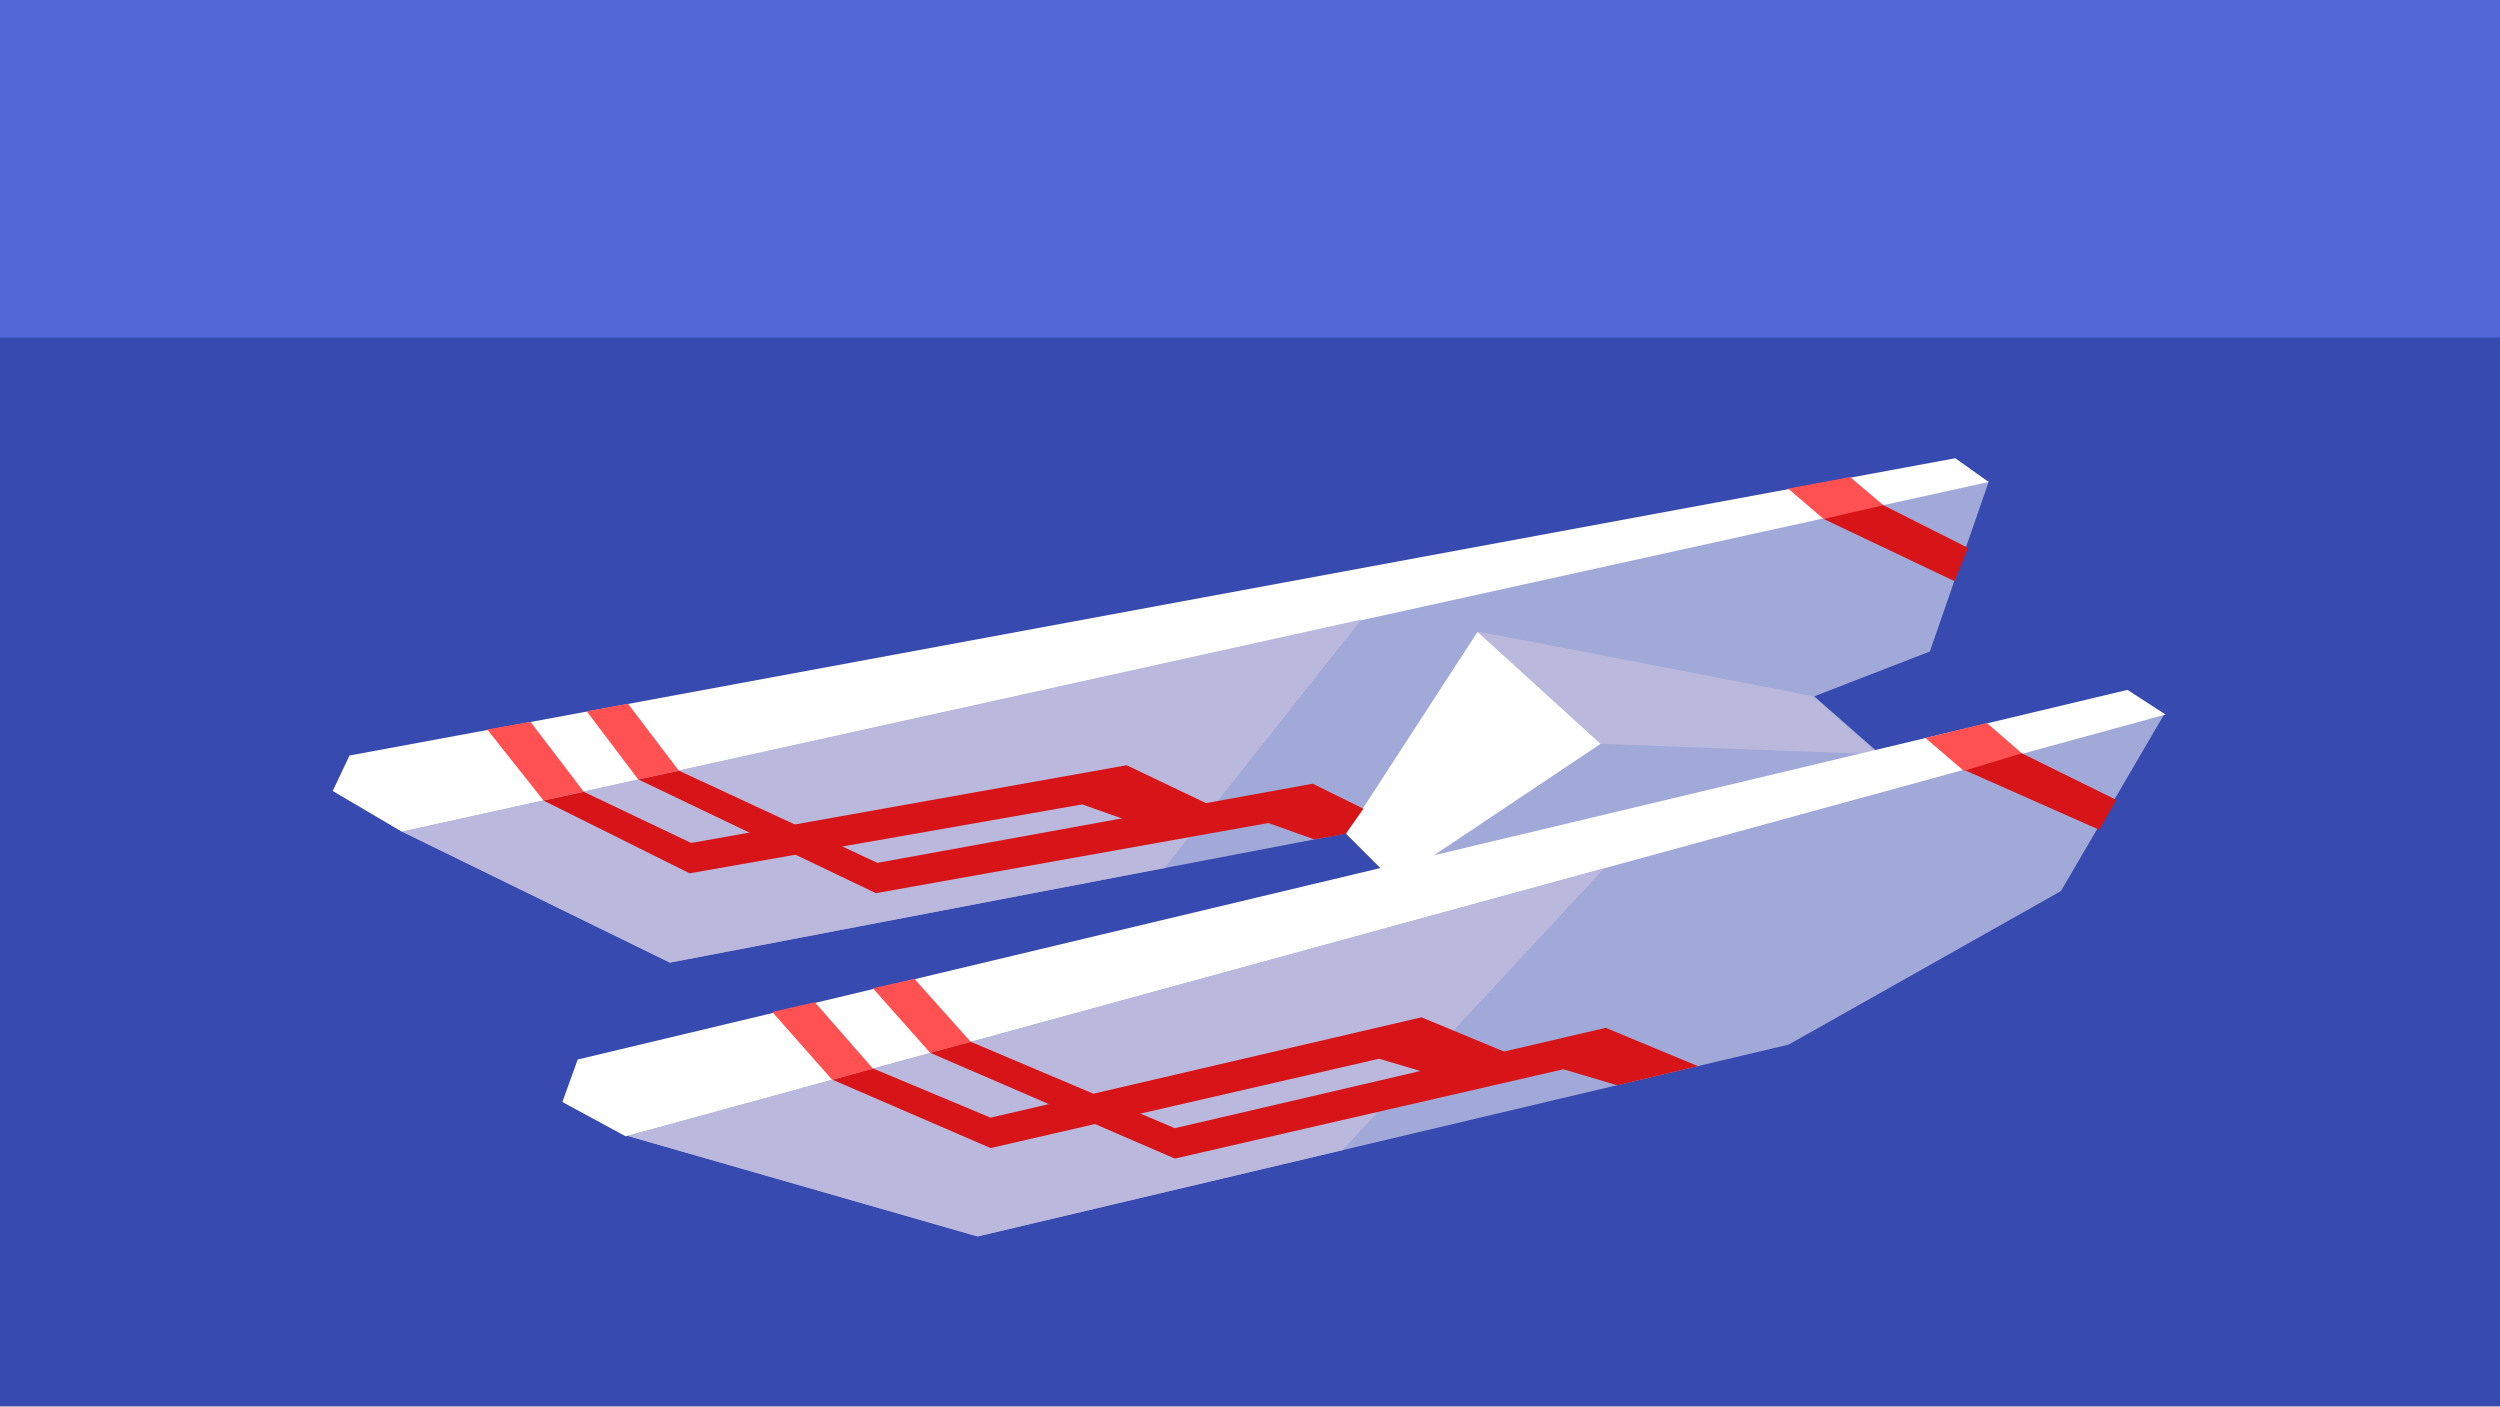
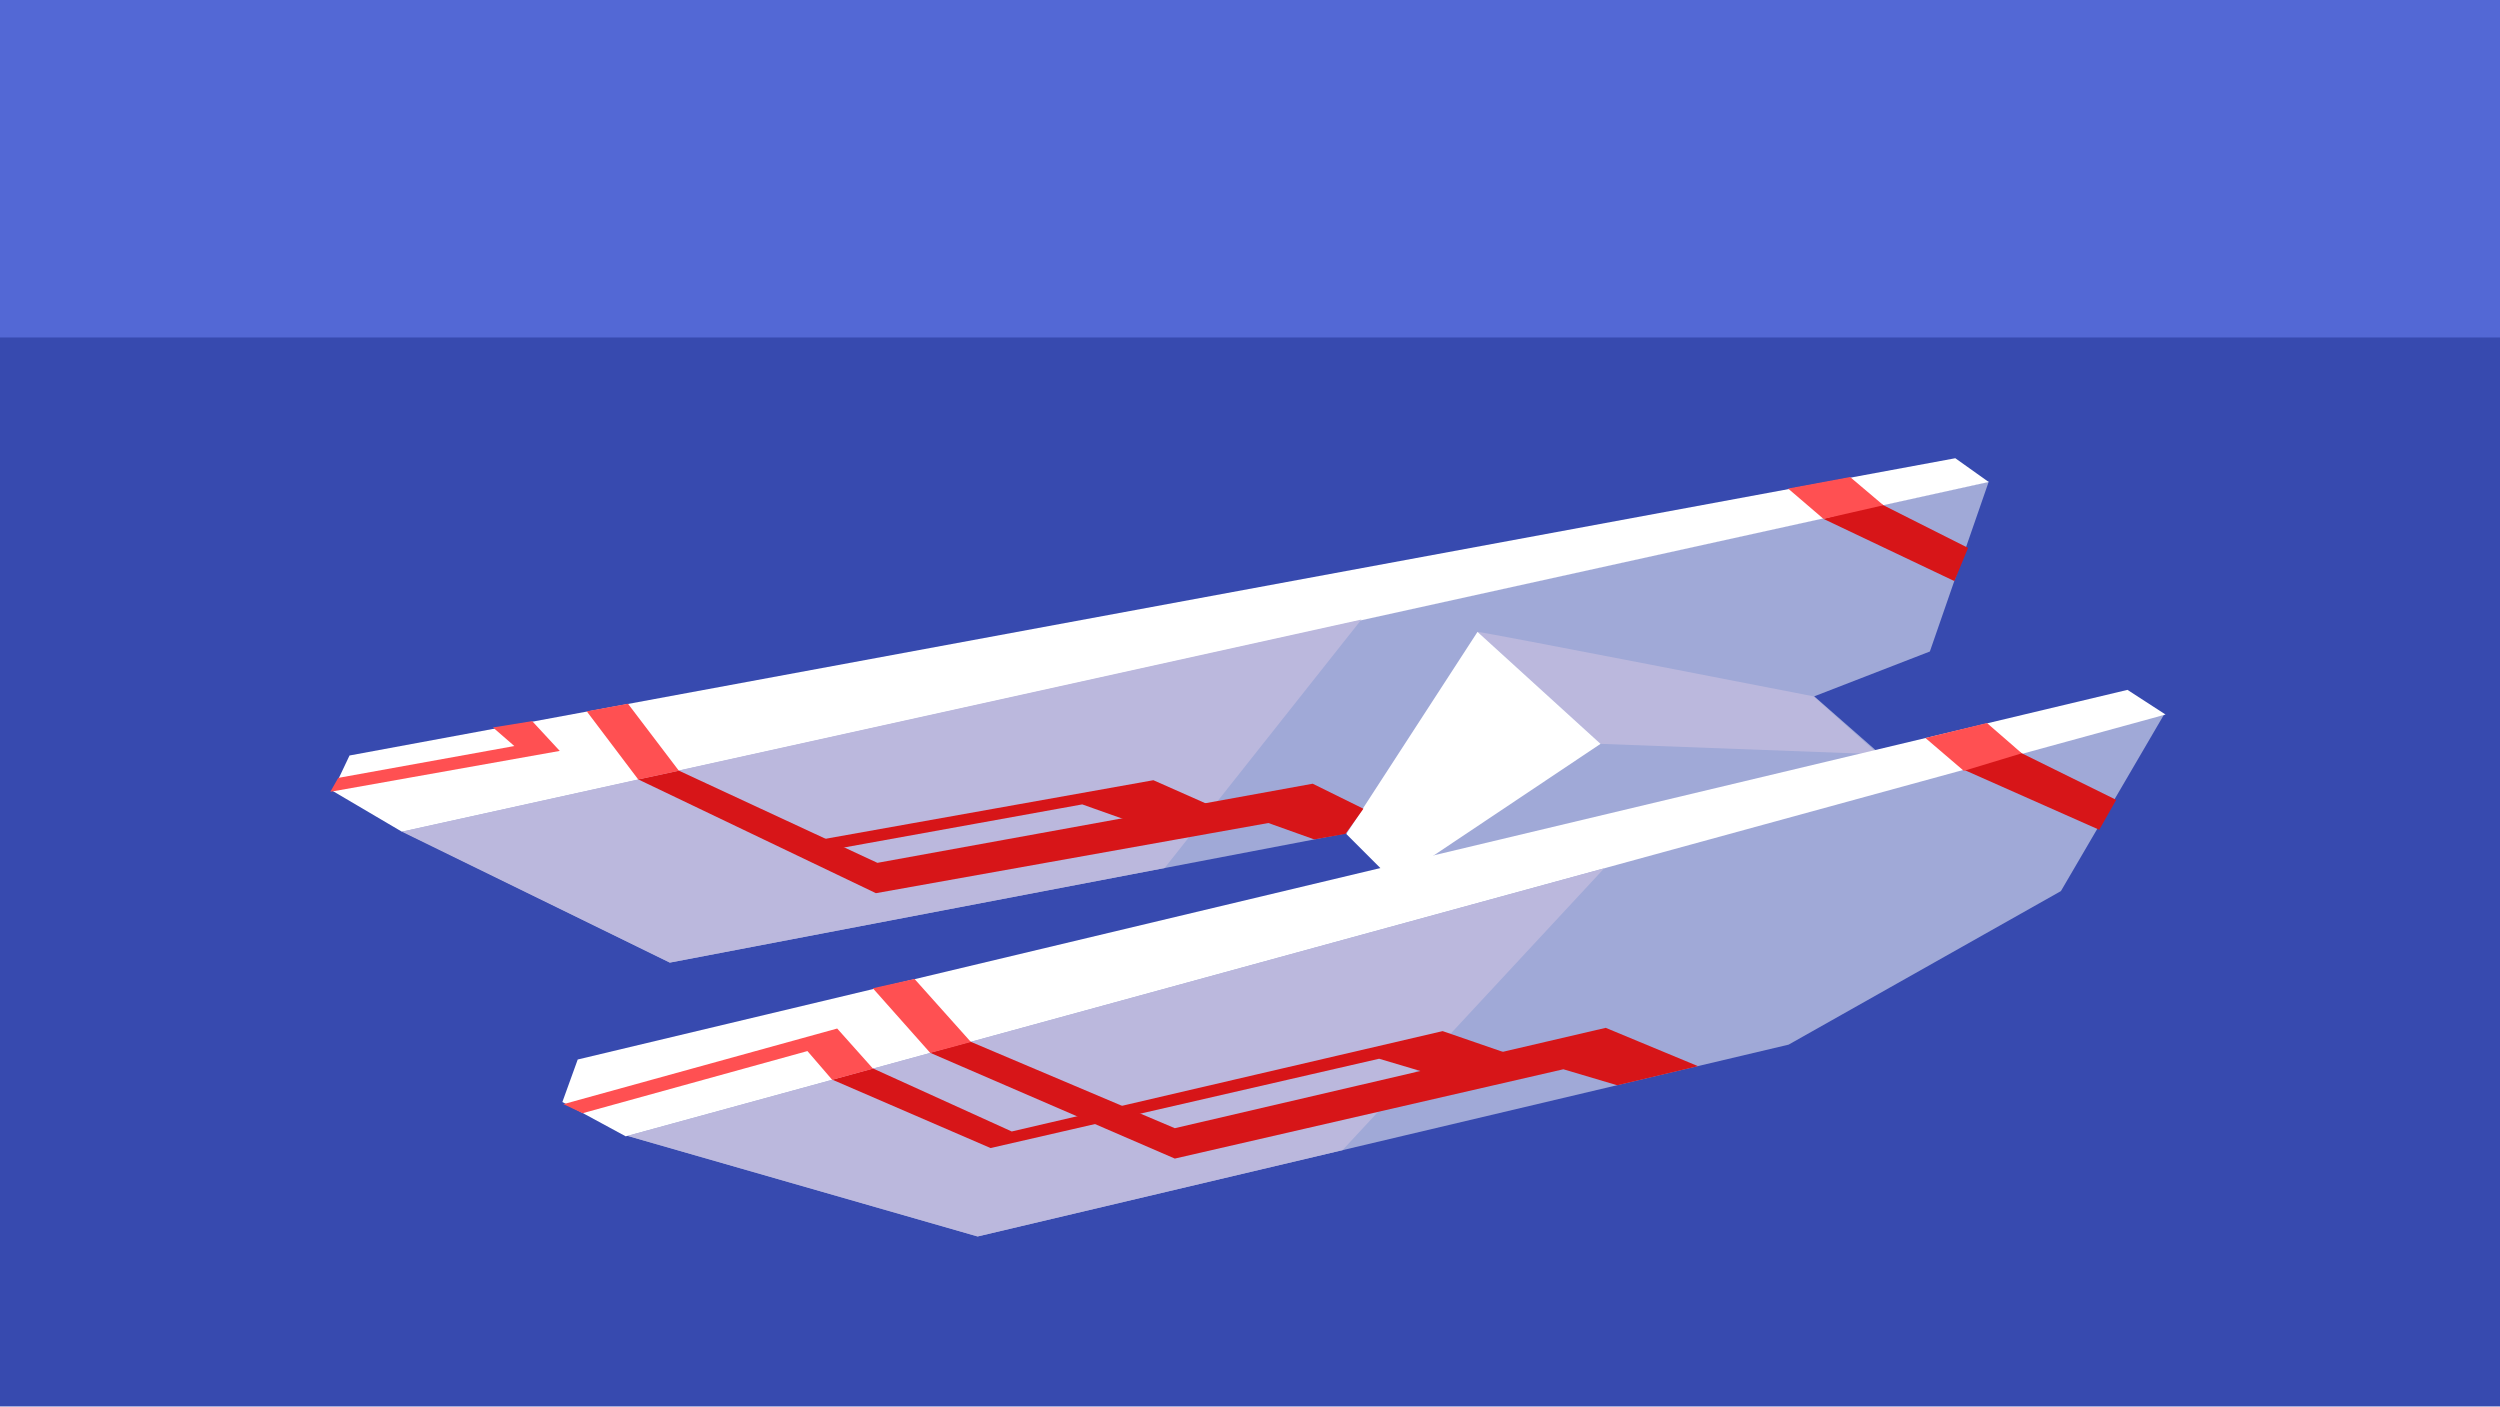
<svg xmlns="http://www.w3.org/2000/svg" width="1920" height="1080" viewBox="0 0 508 285.75" version="1.1" id="svg8">
  <defs id="defs2">
    </defs>
  <g id="layer1" transform="translate(0,-11.25001)" style="display:inline">
    <rect style="display:inline;opacity:1;fill:#5368d5;fill-opacity:1;stroke:none;stroke-width:2.646;stroke-linecap:round;stroke-miterlimit:4;stroke-dasharray:none;stroke-dashoffset:0;stroke-opacity:0.319" id="rect29-7" width="508" height="285.75" x="-5.6843419e-14" y="11.25" />
    <path style="display:inline;opacity:1;fill:#374aaf;fill-opacity:1;stroke:none;stroke-width:2.646;stroke-linecap:round;stroke-miterlimit:4;stroke-dasharray:none;stroke-dashoffset:0;stroke-opacity:1" d="M -2.1999533e-7,79.823 H 508 V 297 H -2.1999533e-7 Z" id="rect1064" />
  </g>
  <g id="layer3" style="display:inline">
    <path style="opacity:1;fill:#a0a9d7;fill-opacity:1;stroke:none;stroke-width:0.265px;stroke-linecap:butt;stroke-linejoin:miter;stroke-opacity:1" d="m 127.284,230.747 71.366,20.502 164.792,-38.977 55.334,-31.202 20.918,-35.807 -58.093,7.585 -12.95,-11.354 23.497,-9.111 11.97,-34.532 -322.583,70.958 54.572,26.794 138.97,-26.566 10.123,8.64 z" id="path1073" />
    <path style="fill:#bbb8dd;fill-opacity:1;stroke:none;stroke-width:0.265px;stroke-linecap:butt;stroke-linejoin:miter;stroke-opacity:1" d="m 300.229,128.397 c 1.191,0 68.263,13.097 68.263,13.097 l 13.229,11.774 -56.489,-2.117 z" id="path945" />
    <path style="fill:#ffffff;fill-opacity:1;stroke:none;stroke-width:0.265px;stroke-linecap:butt;stroke-linejoin:miter;stroke-opacity:1" d="m 114.272,223.928 12.874,6.975 312.893,-85.71 -7.737,-5.013 -314.909,75.112 z" id="path953" />
    <path style="display:inline;fill:#ffffff;fill-opacity:1;stroke:none;stroke-width:0.265px;stroke-linecap:butt;stroke-linejoin:miter;stroke-opacity:1" d="m 71.023,153.517 -3.416,7.211 14.046,8.269 322.448,-71.057 -6.782,-4.828 z" id="path953-3" />
    <path style="fill:#bbb8dd;stroke:none;stroke-width:0.265px;stroke-linecap:butt;stroke-linejoin:miter;stroke-opacity:1;fill-opacity:1" d="m 127.496,230.808 71.153,20.441 74.142,-17.536 53.186,-57.275 z" id="path3147" />
    <path style="display:inline;fill:#bbb8dd;fill-opacity:1;stroke:none;stroke-width:0.265px;stroke-linecap:butt;stroke-linejoin:miter;stroke-opacity:1" d="m 81.653,168.997 54.455,26.604 100.537,-19.219 39.993,-50.492 z" id="path3147-0" />
    <path style="display:inline;fill:#ffffff;fill-opacity:1;stroke:none;stroke-width:0.265px;stroke-linecap:butt;stroke-linejoin:miter;stroke-opacity:1" d="m 273.573,169.473 26.657,-41.077 25.003,22.754 -41.936,28.046 z" id="path928" />
    <g id="g1051" style="fill:#d71518;fill-opacity:1" transform="translate(16.4638,33.67596)">
      <path id="path972" d="m 328.574,182.968 -18.756,-7.788 -87.558,20.393 -41.534,-17.586 -8.232,2.245 49.766,21.515 78.951,-18.148 10.945,3.251 z" style="fill:#d71518;fill-opacity:1;stroke:none;stroke-width:0.265;stroke-linecap:butt;stroke-linejoin:round;stroke-miterlimit:4;stroke-dasharray:none;stroke-opacity:1" />
      <path id="path972-6" d="m 113.2,124.686 48.321,23.133 79.745,-14.259 9.329,3.332 6.357,-1.133 3.631,-5.101 -10.309,-5.085 -88.451,16.08 -40.358,-18.739 z" style="display:inline;fill:#d71518;fill-opacity:1;stroke:none;stroke-width:0.265px;stroke-linecap:butt;stroke-linejoin:miter;stroke-opacity:1" />
-       <path id="path972-5" d="m 291.133,180.828 -18.756,-7.788 -87.558,20.393 -23.889,-9.996 -8.265,2.278 32.154,13.892 78.951,-18.148 10.945,3.251 z" style="display:inline;fill:#d71518;fill-opacity:1;stroke:none;stroke-width:0.265;stroke-linecap:butt;stroke-linejoin:round;stroke-miterlimit:4;stroke-dasharray:none;stroke-opacity:1" />
-       <path id="path972-56" d="m 230.804,130.575 -18.324,-8.756 -88.502,15.795 -21.84,-10.403 -8.197,1.763 29.715,14.806 79.791,-14.002 10.76,3.817 z" style="display:inline;fill:#d71518;fill-opacity:1;stroke:none;stroke-width:0.265;stroke-linecap:butt;stroke-linejoin:round;stroke-miterlimit:4;stroke-dasharray:none;stroke-opacity:1" />
+       <path id="path972-5" d="m 291.133,180.828 -14.453,-4.981 -87.558,20.393 -28.192,-12.802 -8.265,2.278 32.154,13.892 78.951,-18.148 10.945,3.251 z" style="display:inline;fill:#d71518;fill-opacity:1;stroke:none;stroke-width:0.265;stroke-linecap:butt;stroke-linejoin:round;stroke-miterlimit:4;stroke-dasharray:none;stroke-opacity:1" />
+       <path id="path972-56" d="m 230.804,130.575 -12.9,-5.713 -71.664,12.802 3.047,1.907 54.16,-9.793 10.76,3.817 z" style="display:inline;fill:#d71518;fill-opacity:1;stroke:none;stroke-width:0.265;stroke-linecap:butt;stroke-linejoin:round;stroke-miterlimit:4;stroke-dasharray:none;stroke-opacity:1" />
    </g>
    <g id="g1057" style="fill:#ff5052;fill-opacity:1" transform="translate(16.4638,33.67596)">
      <path id="path989" d="m 172.566,180.279 -11.67,-13.143 8.466,-1.894 11.459,12.816 z" style="fill:#ff5052;fill-opacity:1;stroke:none;stroke-width:0.265px;stroke-linecap:butt;stroke-linejoin:miter;stroke-opacity:1" />
      <path id="path989-7" d="m 113.235,124.725 -10.472,-13.862 8.375,-1.543 10.352,13.628 z" style="display:inline;fill:#ff5052;fill-opacity:1;stroke:none;stroke-width:0.265px;stroke-linecap:butt;stroke-linejoin:miter;stroke-opacity:1" />
-       <path id="path989-3" d="m 152.643,185.746 -12.189,-13.796 8.662,-1.969 11.825,13.505 z" style="display:inline;fill:#ff5052;fill-opacity:1;stroke:none;stroke-width:0.265px;stroke-linecap:butt;stroke-linejoin:miter;stroke-opacity:1" />
-       <path id="path989-7-9" d="m 93.978,128.989 -11.435,-14.441 8.783,-1.547 10.831,14.205 z" style="display:inline;fill:#ff5052;fill-opacity:1;stroke:none;stroke-width:0.265px;stroke-linecap:butt;stroke-linejoin:miter;stroke-opacity:1" />
+       <path id="path989-3" d="m 152.643,185.746 -5.038,-5.847 -45.691,12.631 -3.884,-1.842 55.622,-15.368 7.289,8.166 z" style="display:inline;fill:#ff5052;fill-opacity:1;stroke:none;stroke-width:0.265px;stroke-linecap:butt;stroke-linejoin:miter;stroke-opacity:1" />
+       <path id="path989-7-9" d="m 83.708,114.141 4.342,3.777 -35.789,6.476 -1.596,2.82 46.614,-8.304 -5.605,-6.049 z" style="display:inline;fill:#ff5052;fill-opacity:1;stroke:none;stroke-width:0.265px;stroke-linecap:butt;stroke-linejoin:miter;stroke-opacity:1" />
    </g>
    <path style="fill:#d71518;fill-opacity:1;stroke:none;stroke-width:0.265px;stroke-linecap:butt;stroke-linejoin:miter;stroke-opacity:1" d="m 399.117,156.443 27.451,12.171 3.44,-6.085 -19.844,-9.79 z" id="path1059" />
    <path style="fill:#ff5052;fill-opacity:1;stroke:none;stroke-width:0.265px;stroke-linecap:butt;stroke-linejoin:miter;stroke-opacity:1" d="m 391.246,149.96 7.805,6.681 11.774,-3.572 -7.078,-6.152 z" id="path1061" />
    <path style="display:inline;fill:#d71518;fill-opacity:1;stroke:none;stroke-width:0.265px;stroke-linecap:butt;stroke-linejoin:miter;stroke-opacity:1" d="m 370.514,105.431 26.619,12.647 2.778,-6.747 -17.859,-8.996 z" id="path1059-1" />
    <path style="display:inline;fill:#ff5052;fill-opacity:1;stroke:none;stroke-width:0.265px;stroke-linecap:butt;stroke-linejoin:miter;stroke-opacity:1" d="m 363.345,99.277 7.198,6.168 12.171,-2.778 -6.774,-5.731 z" id="path1061-2" />
  </g>
</svg>
